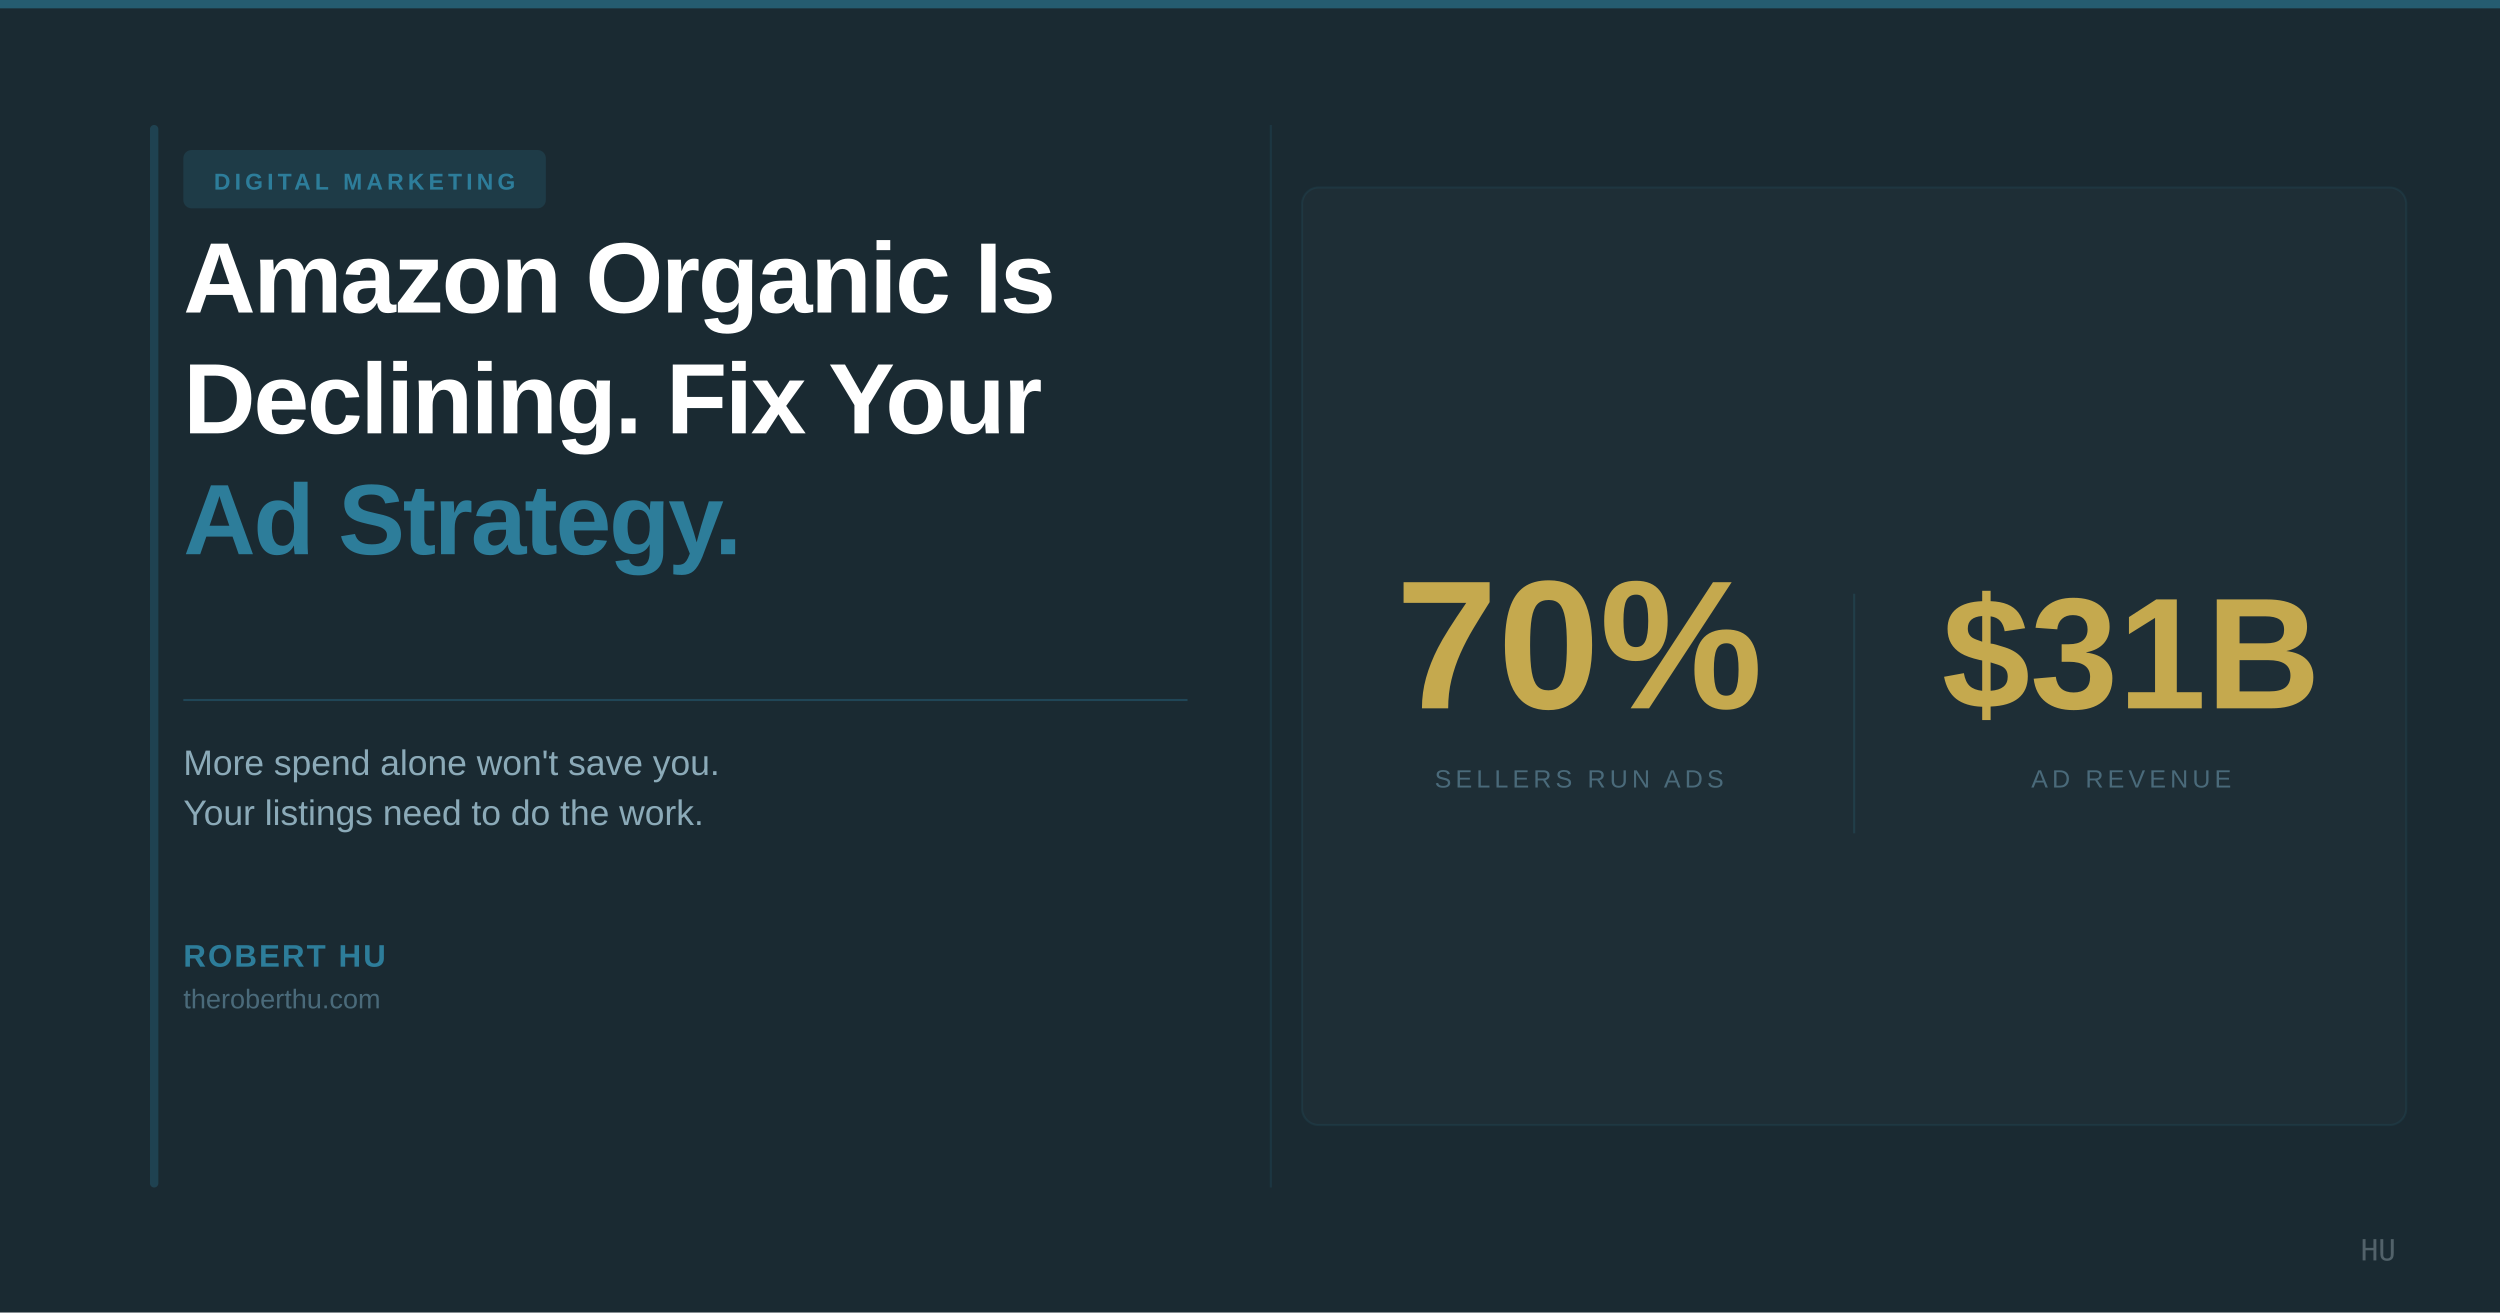
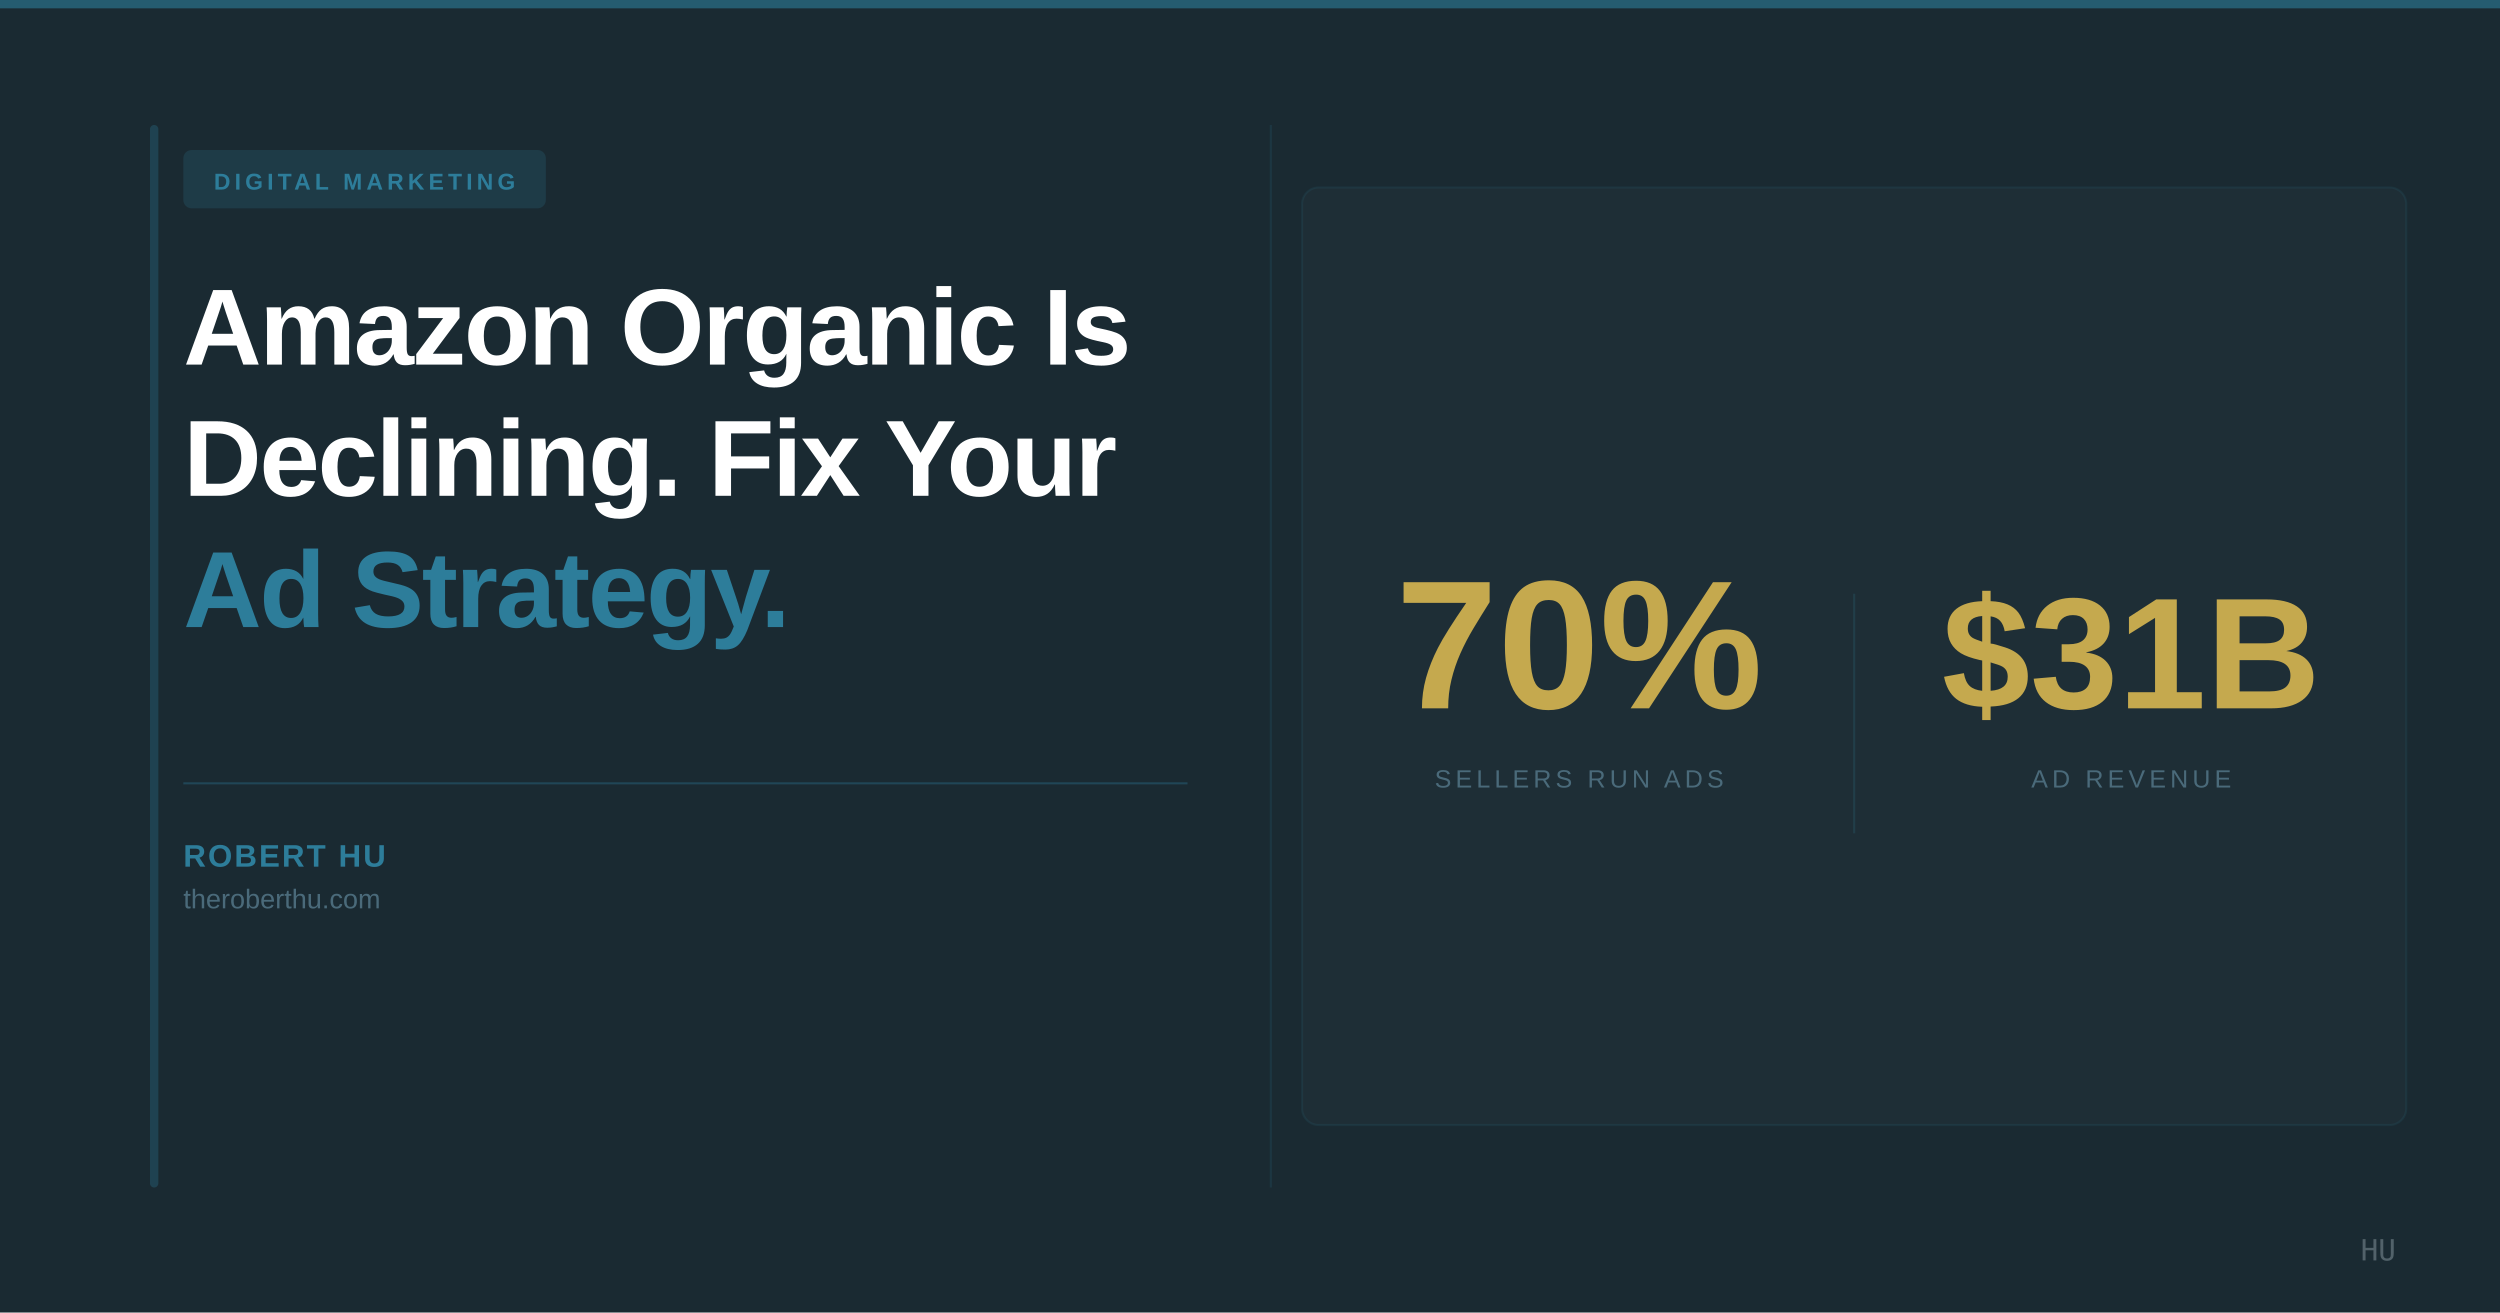
<svg xmlns="http://www.w3.org/2000/svg" width="1200" height="630" viewBox="0 0 1200 630">
  <rect width="1200" height="630" fill="#1a2a32" />
  <rect x="0" y="0" width="1200" height="4" fill="#2d7d9a" opacity="0.6" />
  <line x1="610" y1="60" x2="610" y2="570" stroke="#2d7d9a" stroke-opacity="0.15" stroke-width="1" />
  <rect x="72" y="60" width="4" height="510" rx="2" fill="#2d7d9a" opacity="0.3" />
  <rect x="88" y="72" width="174" height="28" rx="4" fill="#2d7d9a" opacity="0.2" />
  <text x="175" y="91" font-family="'Helvetica Neue', Arial, sans-serif" font-size="11" font-weight="600" fill="#2d7d9a" text-anchor="middle" letter-spacing="2">DIGITAL MARKETING</text>
-   <text x="88" y="150" font-family="'Helvetica Neue', Arial, sans-serif" font-size="48" font-weight="700" fill="#ffffff" letter-spacing="-1">Amazon Organic Is</text>
-   <text x="88" y="208" font-family="'Helvetica Neue', Arial, sans-serif" font-size="48" font-weight="700" fill="#ffffff" letter-spacing="-1">Declining. Fix Your</text>
-   <text x="88" y="266" font-family="'Helvetica Neue', Arial, sans-serif" font-size="48" font-weight="700" fill="#2d7d9a" letter-spacing="-1">Ad Strategy.</text>
-   <line x1="88" y1="336" x2="570" y2="336" stroke="#2d7d9a" stroke-opacity="0.35" stroke-width="1" />
-   <text x="88" y="372" font-family="'Helvetica Neue', Arial, sans-serif" font-size="17" fill="#8baab8">More spend alone won't save you.</text>
-   <text x="88" y="396" font-family="'Helvetica Neue', Arial, sans-serif" font-size="17" fill="#8baab8">Your listings need to do the work.</text>
-   <text x="88" y="464" font-family="'Helvetica Neue', Arial, sans-serif" font-size="15" fill="#2d7d9a" font-weight="600" letter-spacing="1">ROBERT HU</text>
-   <text x="88" y="484" font-family="'Helvetica Neue', Arial, sans-serif" font-size="13" fill="#4a6a7a">theroberthu.com</text>
+   <text x="88" y="175" font-family="'Helvetica Neue', Arial, sans-serif" font-size="52" font-weight="700" fill="#ffffff" letter-spacing="-1">Amazon Organic Is</text>
+   <text x="88" y="238" font-family="'Helvetica Neue', Arial, sans-serif" font-size="52" font-weight="700" fill="#ffffff" letter-spacing="-1">Declining. Fix Your</text>
+   <text x="88" y="301" font-family="'Helvetica Neue', Arial, sans-serif" font-size="52" font-weight="700" fill="#2d7d9a" letter-spacing="-1">Ad Strategy.</text>
+   <line x1="88" y1="376" x2="570" y2="376" stroke="#2d7d9a" stroke-opacity="0.35" stroke-width="1" />
+   <text x="88" y="416" font-family="'Helvetica Neue', Arial, sans-serif" font-size="15" fill="#2d7d9a" font-weight="600" letter-spacing="1">ROBERT HU</text>
+   <text x="88" y="436" font-family="'Helvetica Neue', Arial, sans-serif" font-size="13" fill="#4a6a7a">theroberthu.com</text>
  <rect x="625" y="90" width="530" height="450" rx="8" fill="#ffffff" fill-opacity="0.02" stroke="#2d7d9a" stroke-opacity="0.12" stroke-width="1" />
  <text x="758" y="340" font-family="'Helvetica Neue', Arial, sans-serif" font-size="88" font-weight="700" fill="#c5a94e" text-anchor="middle">70%</text>
  <text x="758" y="378" font-family="'Helvetica Neue', Arial, sans-serif" font-size="12" fill="#4a6a7a" text-anchor="middle" letter-spacing="2">SELLERS RUN ADS</text>
  <line x1="890" y1="285" x2="890" y2="400" stroke="#2d7d9a" stroke-opacity="0.2" stroke-width="1" />
  <text x="1023" y="340" font-family="'Helvetica Neue', Arial, sans-serif" font-size="76" font-weight="700" fill="#c5a94e" text-anchor="middle">$31B</text>
  <text x="1023" y="378" font-family="'Helvetica Neue', Arial, sans-serif" font-size="12" fill="#4a6a7a" text-anchor="middle" letter-spacing="2">AD REVENUE</text>
  <text x="1150" y="605" text-anchor="end" font-family="'JetBrains Mono', monospace" font-size="14" font-weight="500" fill="#8a9aa2" opacity="0.5">HU</text>
</svg>
